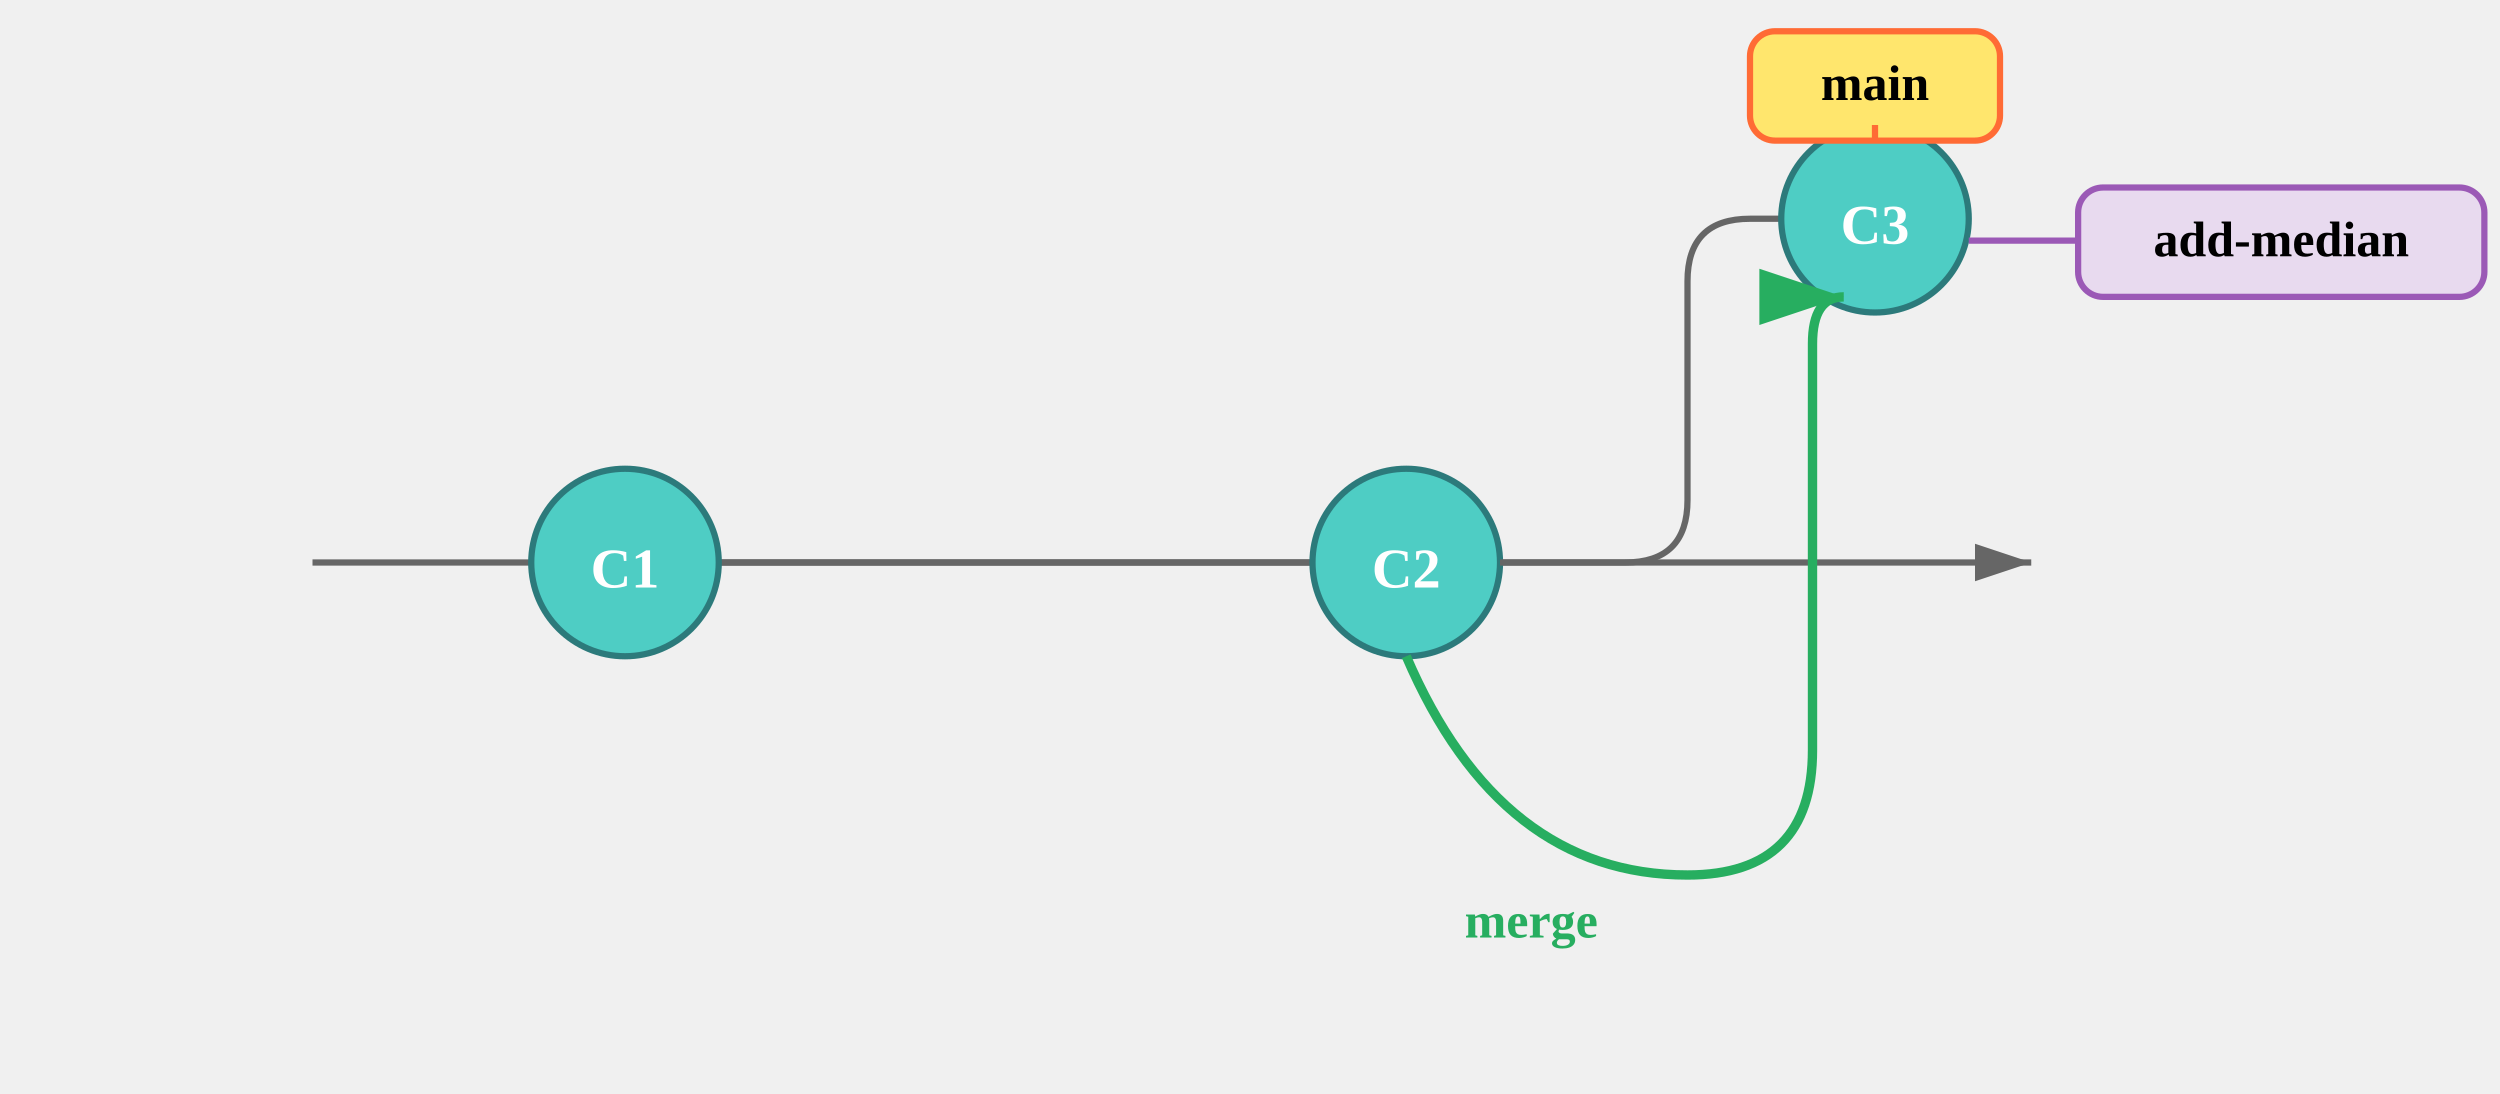
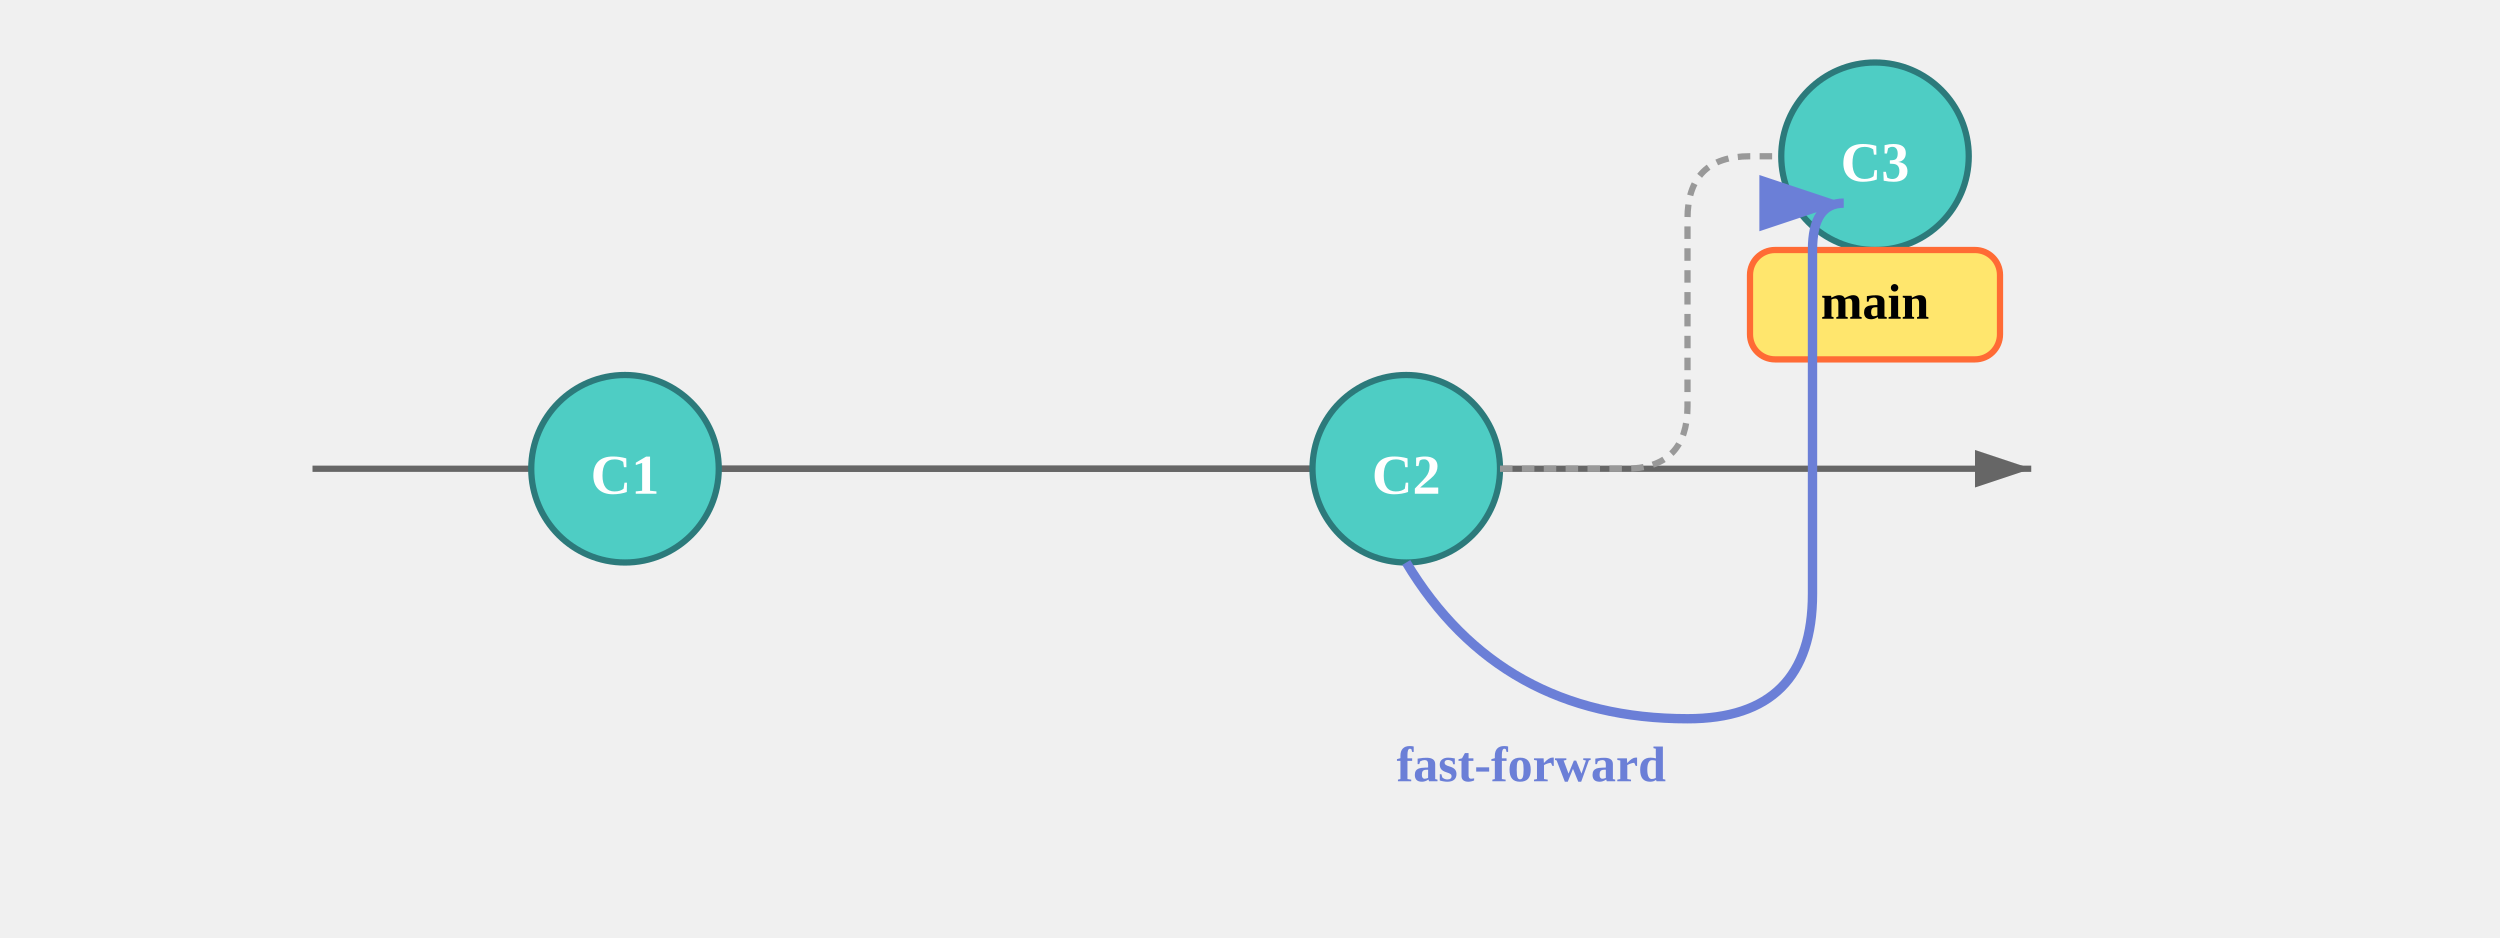
- <svg xmlns="http://www.w3.org/2000/svg" width="800" height="350">
+ <svg xmlns="http://www.w3.org/2000/svg" width="800" height="300">
  <defs>
    <marker id="timeline-arrow4" markerWidth="10" markerHeight="10" refX="9" refY="3" orient="auto" markerUnits="strokeWidth">
      <path d="M 0 0 L 9 3 L 0 6 z" fill="#666" />
    </marker>
    <marker id="merge-arrow" markerWidth="10" markerHeight="10" refX="9" refY="3" orient="auto" markerUnits="strokeWidth">
-       <path d="M 0 0 L 9 3 L 0 6 z" fill="#27AE60" />
+       <path d="M 0 0 L 9 3 L 0 6 z" fill="#6B7FD7" />
    </marker>
  </defs>
-   <line x1="100" y1="180" x2="650" y2="180" stroke="#666" stroke-width="2" marker-end="url(#timeline-arrow4)" />
-   <line x1="230" y1="180" x2="420" y2="180" stroke="#666" stroke-width="2" />
-   <circle cx="200" cy="180" r="30" fill="#4ECDC4" stroke="#2C7A7B" stroke-width="2" />
-   <text x="200" y="188" text-anchor="middle" font-size="18" font-weight="bold" fill="white">C1</text>
-   <circle cx="450" cy="180" r="30" fill="#4ECDC4" stroke="#2C7A7B" stroke-width="2" />
-   <text x="450" y="188" text-anchor="middle" font-size="18" font-weight="bold" fill="white">C2</text>
-   <path d="M 480 180 L 520 180 Q 540 180 540 160 L 540 90 Q 540 70 560 70 L 570 70" stroke="#666" stroke-width="2" fill="none" />
-   <circle cx="600" cy="70" r="30" fill="#4ECDC4" stroke="#2C7A7B" stroke-width="2" />
-   <text x="600" y="78" text-anchor="middle" font-size="18" font-weight="bold" fill="white">C3</text>
-   <rect x="560" y="10" width="80" height="35" rx="8" fill="#FFE66D" stroke="#FF6B35" stroke-width="2" />
-   <text x="600" y="32" text-anchor="middle" font-size="16" font-weight="bold">main</text>
-   <line x1="600" y1="45" x2="600" y2="40" stroke="#FF6B35" stroke-width="2" />
-   <rect x="665" y="60" width="130" height="35" rx="8" fill="#E8DAEF" stroke="#9B59B6" stroke-width="2" />
-   <text x="730" y="82" text-anchor="middle" font-size="16" font-weight="bold">add-median</text>
-   <line x1="665" y1="77" x2="630" y2="77" stroke="#9B59B6" stroke-width="2" />
-   <path d="M 450 210 Q 480 280 540 280 Q 580 280 580 240 L 580 110 Q 580 95 590 95" stroke="#27AE60" stroke-width="3" fill="none" marker-end="url(#merge-arrow)" />
-   <text x="490" y="300" text-anchor="middle" font-size="16" font-weight="bold" fill="#27AE60">merge</text>
+   <line x1="100" y1="150" x2="650" y2="150" stroke="#666" stroke-width="2" marker-end="url(#timeline-arrow4)" />
+   <line x1="230" y1="150" x2="420" y2="150" stroke="#666" stroke-width="2" />
+   <circle cx="200" cy="150" r="30" fill="#4ECDC4" stroke="#2C7A7B" stroke-width="2" />
+   <text x="200" y="158" text-anchor="middle" font-size="18" font-weight="bold" fill="white">C1</text>
+   <circle cx="450" cy="150" r="30" fill="#4ECDC4" stroke="#2C7A7B" stroke-width="2" />
+   <text x="450" y="158" text-anchor="middle" font-size="18" font-weight="bold" fill="white">C2</text>
+   <path d="M 480 150 L 520 150 Q 540 150 540 130 L 540 70 Q 540 50 560 50 L 570 50" stroke="#999" stroke-width="2" fill="none" stroke-dasharray="4,3" />
+   <circle cx="600" cy="50" r="30" fill="#4ECDC4" stroke="#2C7A7B" stroke-width="2" />
+   <text x="600" y="58" text-anchor="middle" font-size="18" font-weight="bold" fill="white">C3</text>
+   <rect x="560" y="80" width="80" height="35" rx="8" fill="#FFE66D" stroke="#FF6B35" stroke-width="2" />
+   <text x="600" y="102" text-anchor="middle" font-size="16" font-weight="bold">main</text>
+   <line x1="600" y1="80" x2="600" y2="80" stroke="#FF6B35" stroke-width="2" />
+   <path d="M 450 180 Q 480 230 540 230 Q 580 230 580 190 L 580 80 Q 580 65 590 65" stroke="#6B7FD7" stroke-width="3" fill="none" marker-end="url(#merge-arrow)" />
+   <text x="490" y="250" text-anchor="middle" font-size="16" font-weight="bold" fill="#6B7FD7">fast-forward</text>
</svg>
